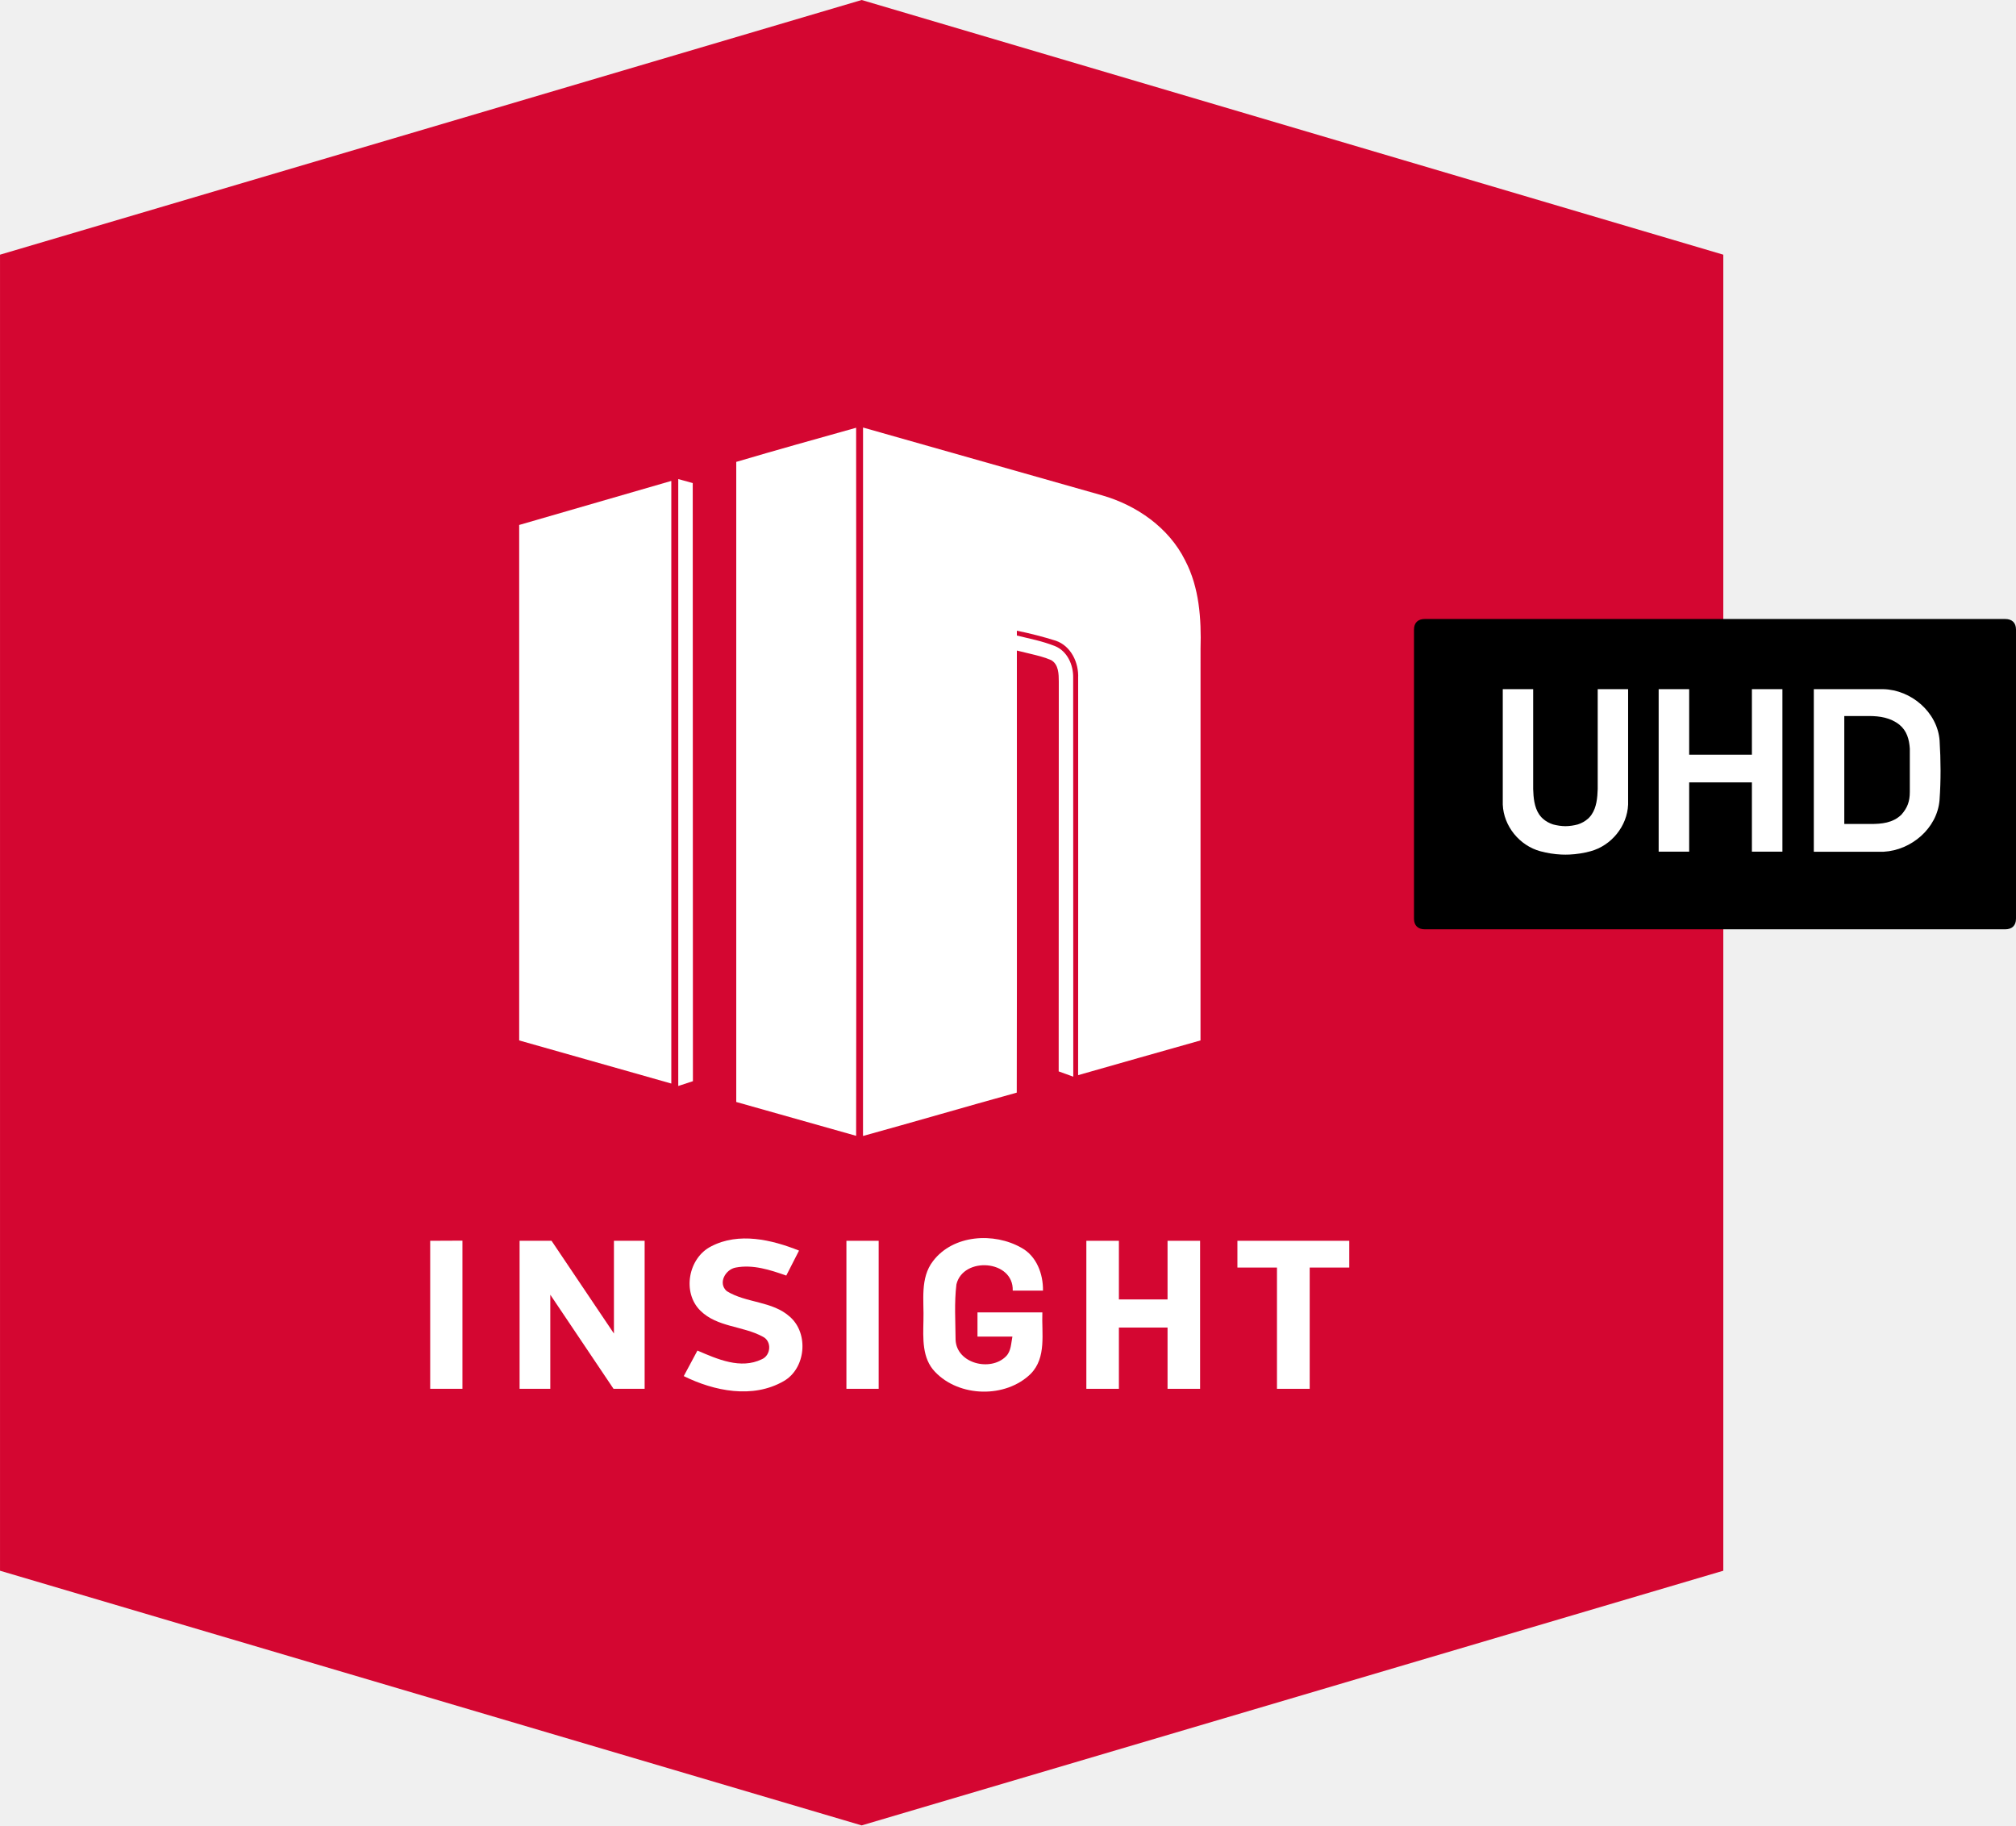
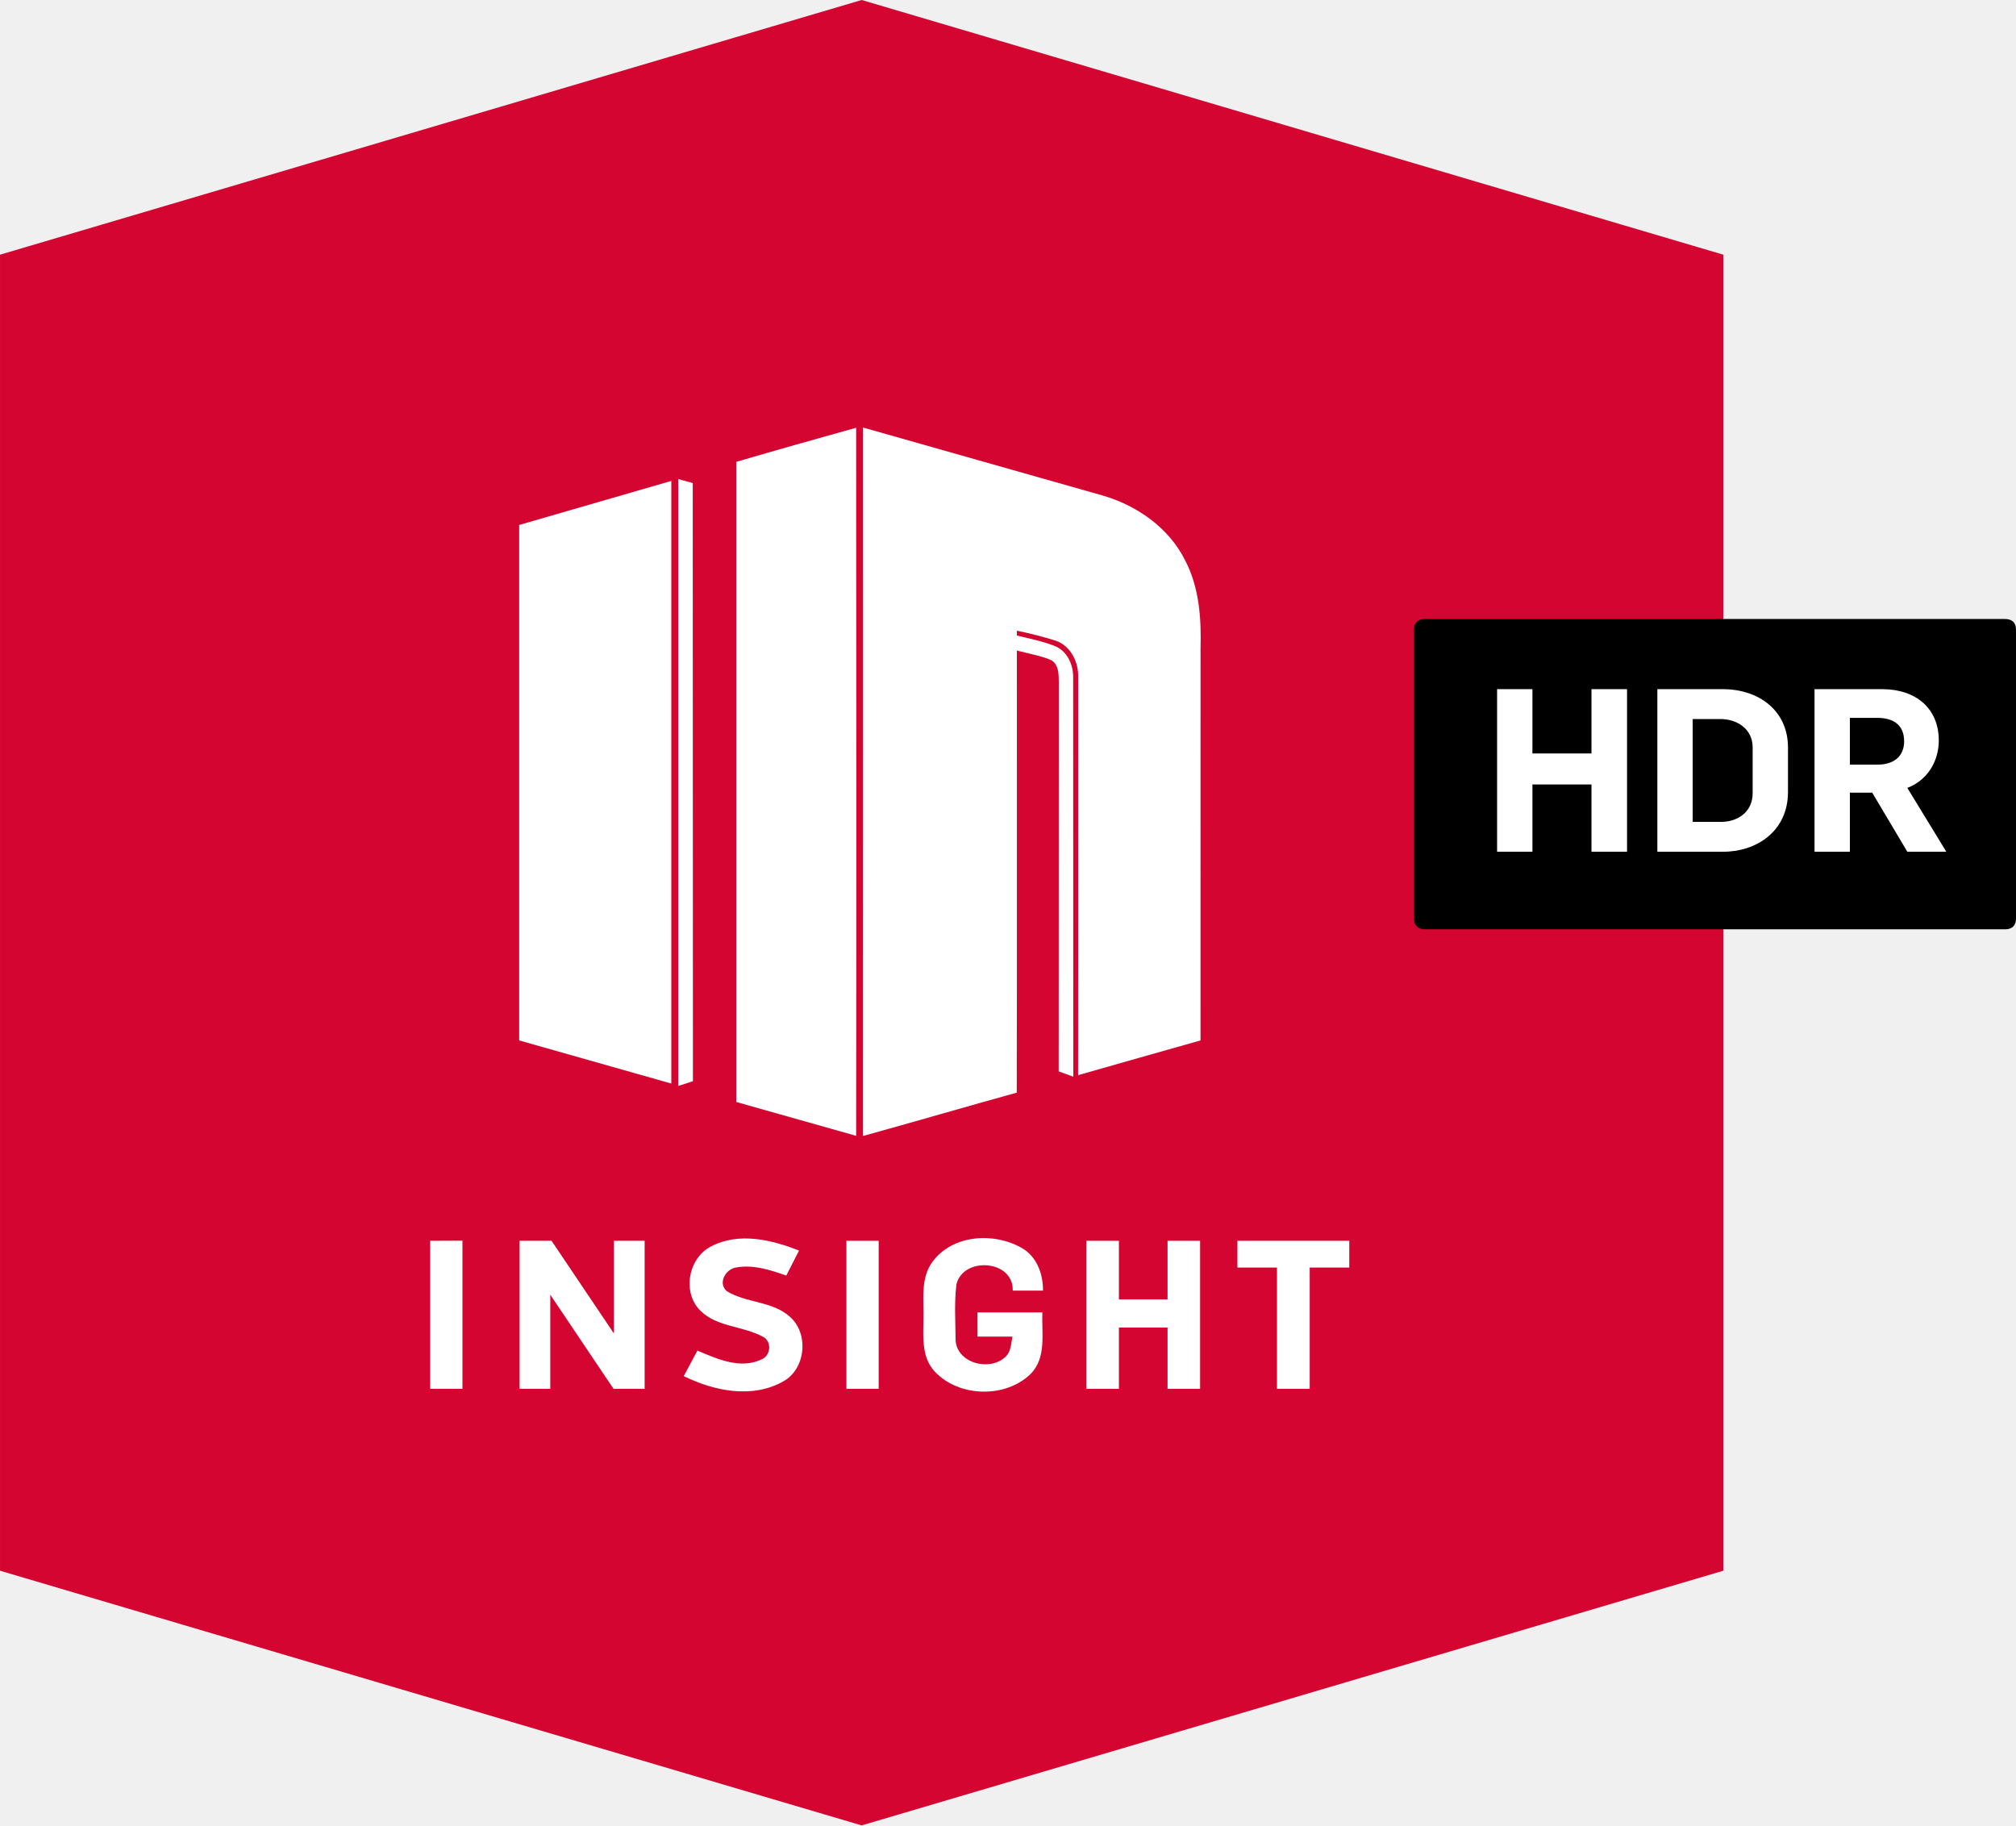
<svg xmlns="http://www.w3.org/2000/svg" id="svg39" width="545.72pt" height="494.04pt" version="1.1" viewBox="0 0 545.72 494.04">
  <g id="#d40631ff" transform="translate(-87.259 -73.48)">
    <path id="path2" transform="scale(.75)" d="m116.35 189.88v474.91l310.99 91.906 310.99-91.906v-474.91l-310.99-91.908z" fill="#d40631" stroke-width="1.333" />
  </g>
  <g id="#000000ff" transform="translate(-87.259 -73.48)">
    <path id="path34" transform="scale(.75)" d="m630.57 321.35c-2.406 0-3.879 1.31-3.879 3.826v104.31c0 2.516 1.472 3.84 3.906 3.84h209.47c2.434 0 3.906-1.323 3.906-3.84v-104.31c0-2.516-1.473-3.826-3.879-3.826z" stroke-width="1.333" />
  </g>
  <path id="path5" d="m199.3 125.01c10.79-3.19 21.61-6.2 32.45-9.24 0.03 63.88 0.1 127.76 0 191.64l-32.45-9.16z" fill="#fff" />
  <path id="path7" d="m233.62 115.71c21.58 6.12 43.16 12.22 64.73 18.36 9.36 2.69 18.07 8.75 22.47 17.62 3.83 7.32 4.39 15.77 4.16 23.88-0.01 35.34 0 70.68-0.01 106.02-11.05 3.13-22.1 6.24-33.13 9.4 0.04-35.82 0.01-71.65 0.01-107.48 0.19-4.15-1.91-8.65-6.02-10.09-3.33-1.05-7.15-2.04-10.57-2.72v1.308c3.715 0.912 6.73 1.462 10.26 2.832 3.39 1.35 5.06 5.13 4.98 8.61 0.05 35.98-0.02 71.97 0.03 107.95l-3.95-1.429c0.04-34.7-0.01-70.771 0.03-105.48-0.01-2.05-0.03-4.63-2.04-5.82-1.838-0.813-3.796-1.27-5.752-1.742l-3.558-0.859c-0.02 39.91 0.06 79.74-0.03 119.65-13.89 3.84-27.72 7.9-41.62 11.73 0.03-63.91 0.01-127.83 0.01-191.74z" fill="#fff" />
  <path id="path9" d="m183.6 129.66 3.92 1.08 0.05 161.88-3.97 1.3z" fill="#fff" />
  <path id="path11" d="m140.54 142.08 41.18-11.92v163.1l-41.18-11.67z" fill="#fff" />
-   <path id="path13" d="m406.79 186.52v31.221c0.23 5.86 4.541 11.13 10.181 12.65 1.823 0.492 3.736 0.802 5.659 0.891 0.138 7e-3 0.277 6e-3 0.416 0.01 0.237 7e-3 0.472 0.016 0.709 0.016 0.24 1.1e-4 0.48-9e-3 0.719-0.016 0.136-5e-3 0.272-4e-3 0.407-0.01 1.923-0.088 3.835-0.398 5.659-0.891 5.64-1.52 9.951-6.79 10.181-12.65v-31.221l-8.19 2e-3h-0.04v27.04c-0.075 2.343-0.308 4.955-1.668 6.918-0.078 0.11-0.154 0.221-0.237 0.327-0.023 0.029-0.049 0.055-0.072 0.084-0.092 0.113-0.189 0.222-0.287 0.33-0.113 0.12-0.231 0.239-0.356 0.352-0.815 0.721-1.756 1.228-2.763 1.556-7.5e-4 2.7e-4 -2e-3 1e-3 -3e-3 1e-3 -1.067 0.289-2.205 0.461-3.349 0.473-1.144-0.013-2.282-0.184-3.35-0.473-2e-3 -4.8e-4 -3e-3 -7.5e-4 -5e-3 -1e-3 -1.006-0.328-1.947-0.835-2.761-1.556-0.125-0.112-0.242-0.23-0.354-0.35-0.099-0.107-0.195-0.218-0.287-0.331-0.023-0.028-0.049-0.055-0.072-0.084-0.102-0.129-0.197-0.264-0.291-0.4-0.018-0.026-0.037-0.05-0.054-0.076-1.27-1.945-1.488-4.486-1.562-6.769v-27.04h-0.04z" fill="#fff" />
-   <path id="path15" d="m448.99 186.52v43.979h8.26v-18.75h16.98v18.75h8.259v-43.979h-8.259v17.739h-16.98v-17.739h-0.01z" fill="#fff" />
-   <path id="path17" d="m490.99 186.52h18.78c7.55 0.16 14.69 6.22 15.27 13.91 0.33 5.36 0.37 10.77-0.02 16.13-0.64 7.64-7.65 13.56-15.1 13.96h-18.93v-44m8.25 7.27v29.22h7.057c3.075 0 6.053-0.266 8.393-2.51 1.612-1.843 2.287-3.532 2.287-6.196v-11.683c-0.161-2.47-0.778-4.813-2.827-6.491-2.404-1.892-5.285-2.34-8.238-2.34z" fill="#fff" />
+   <g id="flowRoot834" transform="matrix(1.5428 0 0 1.5428 -455.83 882.23)" fill="#fff" stroke-width="1px" aria-label="HDR">
+     <path id="path837" d="m558.13-422.42h6.2v-11.8h10.36v11.8h6.24v-28.52h-6.24v11.28h-10.36v-11.28h-6.2z" />
+     <path id="path839" d="m586.25-422.42h11.56c5.8 0 11.36-3.56 11.36-10.48v-7.8c0-6.52-5.16-10.24-11.44-10.24h-11.48zm6.2-5.24v-18.04h4.84c3.08 0 5.68 1.84 5.68 4.96v8.04c0 3.48-2.84 5.04-5.48 5.04z" />
+     <path id="path841" d="m613.83-422.42h6.2v-10.36h3.92l6.16 10.36h6.84l-6.84-11.2c3.76-1.44 5.52-4.92 5.52-8.32 0-5.6-4-9-9.92-9h-11.88zm6.2-15.28v-8.2h4.84c2.76 0 4.68 1.2 4.68 4.12 0 2.6-1.8 4.08-4.64 4.08z" />
+   </g>
  <path id="path19" d="m116.45 335.82 8.73-0.04v40.1l-8.73-5e-5z" fill="#fff" />
  <path id="path21" d="m140.65 335.82h8.65l16.89 25.1v-25.1h8.31v40.06h-8.42l-17.12-25.47v25.47h-8.31z" fill="#fff" />
  <path id="path23" d="m192.52 337.32c7.45-3.89 16.37-1.81 23.77 1.15l-3.45 6.76c-4.35-1.53-9.02-3.06-13.67-2.17-2.8 0.49-4.91 4.24-2.43 6.39 5.29 3.27 12.34 2.63 17.11 6.96 5.14 4.52 4.28 13.99-1.72 17.4-8.38 4.82-18.8 2.7-27.04-1.37l3.7-6.91c5.38 2.31 11.68 5.14 17.43 2.35 2.49-1.06 2.76-4.93 0.24-6.12-5.37-2.93-12.34-2.53-16.88-7.04-5-4.92-3.26-14.29 2.94-17.4z" fill="#fff" />
  <path id="path27" d="m252.58 341.29c5.46-7.15 16.48-7.82 23.93-3.57 4.1 2.25 5.89 7.1 5.82 11.59h-8.19c0.28-8.37-13.42-9.3-15.24-1.7-0.61 4.95-0.26 10-0.23 14.99 0.26 6.47 9.52 8.72 13.67 4.47 1.38-1.41 1.35-3.51 1.71-5.32h-9.45v-6.551h17.56c-0.23 5.58 1.2 12.21-3.16 16.63-6.81 6.66-19.36 6.35-25.89-0.54-3.56-3.68-3.23-9.08-3.14-13.8 0.19-5.43-0.99-11.56 2.61-16.2z" fill="#fff" />
  <path id="path29" d="m294.07 335.82v40.061h8.809v-16.581h13.17v16.581h8.81v-40.061h-8.81v15.87h-13.17v-15.87h-0.019z" fill="#fff" />
  <path id="path31" d="m334.96 335.82v7.241h10.709v32.82h8.859v-32.82h10.711v-7.241h-30.271z" fill="#fff" />
  <path id="path19-1" d="m229.12 335.82h8.73v40.06h-8.73z" fill="#fff" />
</svg>
